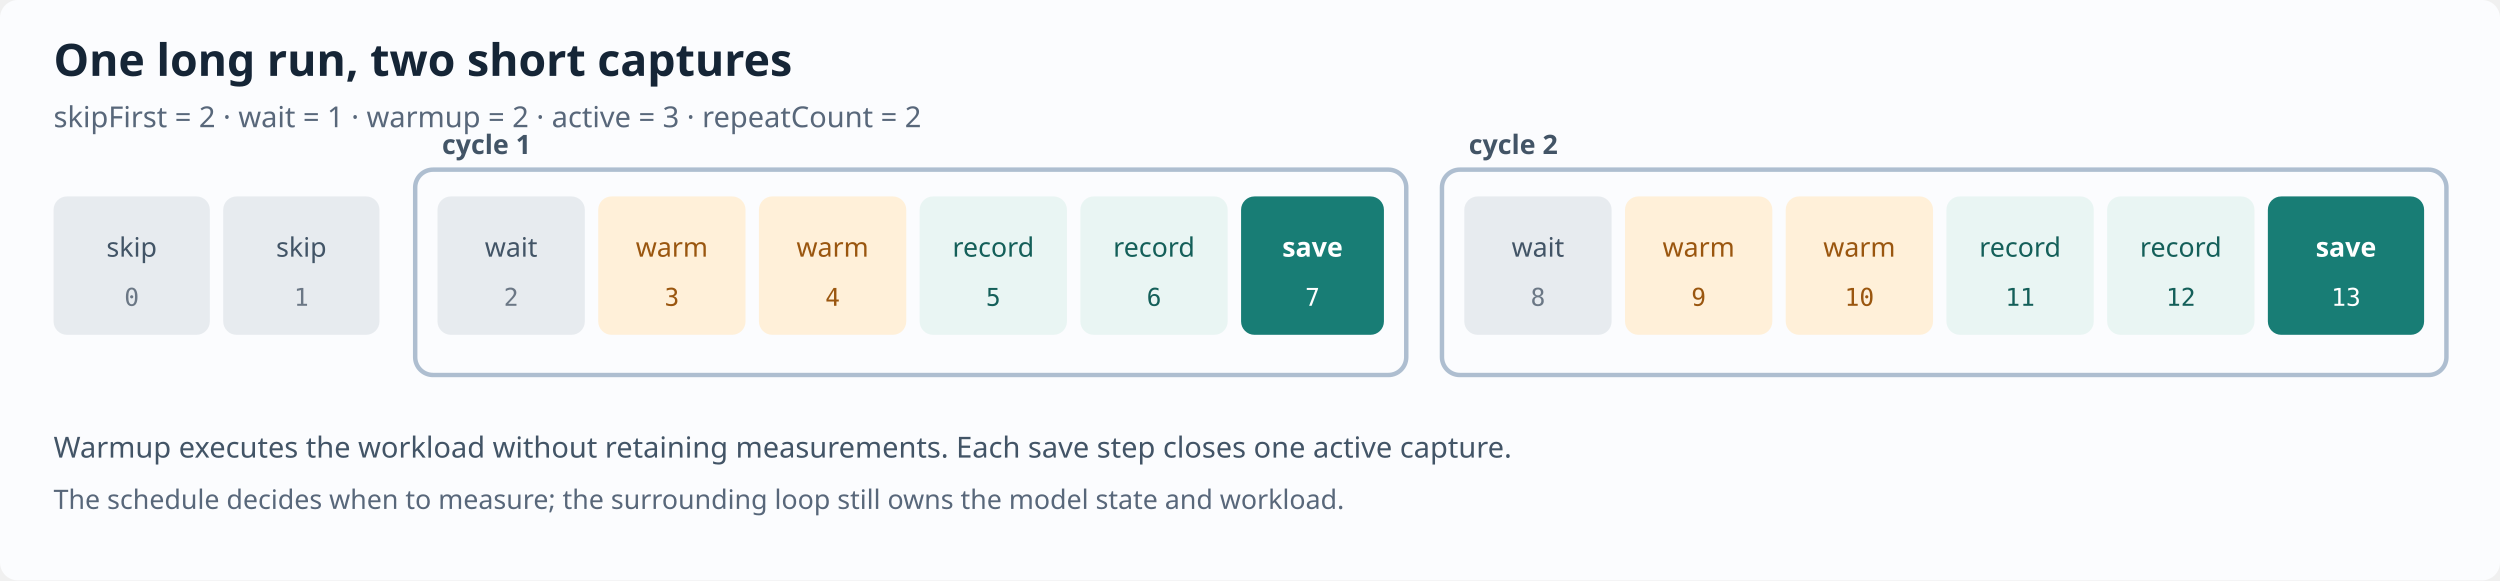
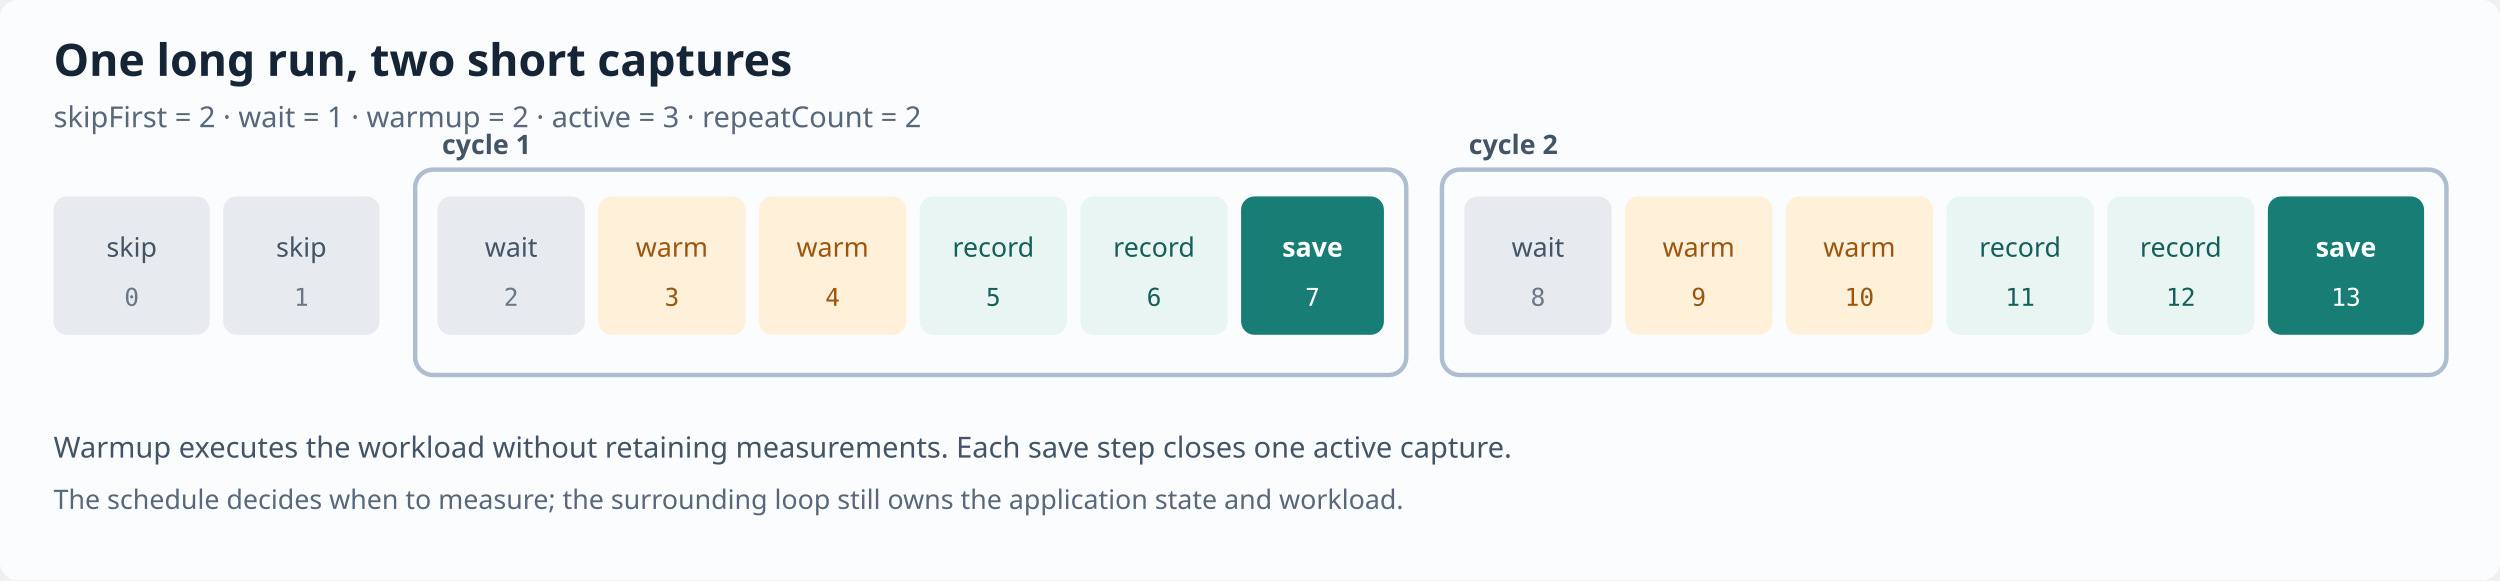
<svg xmlns="http://www.w3.org/2000/svg" width="1120" height="260" viewBox="0 0 1120 260" role="img" aria-labelledby="schedule-title schedule-desc">
  <rect width="100%" height="100%" fill="#fbfcfe" rx="8" />
  <text x="24" y="34" font-family="system-ui, sans-serif" font-size="20" font-weight="700" fill="#152536">One long run, two short captures</text>
  <text x="24" y="57" font-family="system-ui, sans-serif" font-size="13" fill="#58677a">skipFirst = 2 · wait = 1 · warmup = 2 · active = 3 · repeatCount = 2</text>
  <rect x="24" y="88" width="70" height="62" rx="6" fill="#e7ebef" />
  <text x="59" y="115" text-anchor="middle" font-family="system-ui, sans-serif" font-size="12" fill="#425466">skip</text>
  <text x="59" y="137" text-anchor="middle" font-family="ui-monospace, monospace" font-size="11" fill="#6b7785">0</text>
  <rect x="100" y="88" width="70" height="62" rx="6" fill="#e7ebef" />
  <text x="135" y="115" text-anchor="middle" font-family="system-ui, sans-serif" font-size="12" fill="#425466">skip</text>
  <text x="135" y="137" text-anchor="middle" font-family="ui-monospace, monospace" font-size="11" fill="#6b7785">1</text>
  <rect x="186" y="76" width="444" height="92" rx="8" fill="none" stroke="#aebed0" stroke-width="2" />
  <text x="198" y="69" font-family="system-ui, sans-serif" font-size="12" font-weight="650" fill="#425466">cycle 1</text>
  <rect x="196" y="88" width="66" height="62" rx="6" fill="#e7ebef" />
  <text x="229" y="115" text-anchor="middle" font-family="system-ui, sans-serif" font-size="12" fill="#425466">wait</text>
  <text x="229" y="137" text-anchor="middle" font-family="ui-monospace, monospace" font-size="11" fill="#6b7785">2</text>
  <rect x="268" y="88" width="66" height="62" rx="6" fill="#fff0d9" />
  <text x="301" y="115" text-anchor="middle" font-family="system-ui, sans-serif" font-size="12" fill="#9a560f">warm</text>
  <text x="301" y="137" text-anchor="middle" font-family="ui-monospace, monospace" font-size="11" fill="#9a560f">3</text>
  <rect x="340" y="88" width="66" height="62" rx="6" fill="#fff0d9" />
  <text x="373" y="115" text-anchor="middle" font-family="system-ui, sans-serif" font-size="12" fill="#9a560f">warm</text>
  <text x="373" y="137" text-anchor="middle" font-family="ui-monospace, monospace" font-size="11" fill="#9a560f">4</text>
  <rect x="412" y="88" width="66" height="62" rx="6" fill="#e9f5f3" />
  <text x="445" y="115" text-anchor="middle" font-family="system-ui, sans-serif" font-size="12" fill="#145f59">record</text>
  <text x="445" y="137" text-anchor="middle" font-family="ui-monospace, monospace" font-size="11" fill="#145f59">5</text>
  <rect x="484" y="88" width="66" height="62" rx="6" fill="#e9f5f3" />
  <text x="517" y="115" text-anchor="middle" font-family="system-ui, sans-serif" font-size="12" fill="#145f59">record</text>
  <text x="517" y="137" text-anchor="middle" font-family="ui-monospace, monospace" font-size="11" fill="#145f59">6</text>
  <rect x="556" y="88" width="64" height="62" rx="6" fill="#187d75" />
  <text x="588" y="115" text-anchor="middle" font-family="system-ui, sans-serif" font-size="12" font-weight="650" fill="#ffffff">save</text>
  <text x="588" y="137" text-anchor="middle" font-family="ui-monospace, monospace" font-size="11" fill="#ffffff">7</text>
  <rect x="646" y="76" width="450" height="92" rx="8" fill="none" stroke="#aebed0" stroke-width="2" />
  <text x="658" y="69" font-family="system-ui, sans-serif" font-size="12" font-weight="650" fill="#425466">cycle 2</text>
  <rect x="656" y="88" width="66" height="62" rx="6" fill="#e7ebef" />
  <text x="689" y="115" text-anchor="middle" font-family="system-ui, sans-serif" font-size="12" fill="#425466">wait</text>
  <text x="689" y="137" text-anchor="middle" font-family="ui-monospace, monospace" font-size="11" fill="#6b7785">8</text>
  <rect x="728" y="88" width="66" height="62" rx="6" fill="#fff0d9" />
  <text x="761" y="115" text-anchor="middle" font-family="system-ui, sans-serif" font-size="12" fill="#9a560f">warm</text>
  <text x="761" y="137" text-anchor="middle" font-family="ui-monospace, monospace" font-size="11" fill="#9a560f">9</text>
  <rect x="800" y="88" width="66" height="62" rx="6" fill="#fff0d9" />
  <text x="833" y="115" text-anchor="middle" font-family="system-ui, sans-serif" font-size="12" fill="#9a560f">warm</text>
  <text x="833" y="137" text-anchor="middle" font-family="ui-monospace, monospace" font-size="11" fill="#9a560f">10</text>
  <rect x="872" y="88" width="66" height="62" rx="6" fill="#e9f5f3" />
  <text x="905" y="115" text-anchor="middle" font-family="system-ui, sans-serif" font-size="12" fill="#145f59">record</text>
  <text x="905" y="137" text-anchor="middle" font-family="ui-monospace, monospace" font-size="11" fill="#145f59">11</text>
  <rect x="944" y="88" width="66" height="62" rx="6" fill="#e9f5f3" />
  <text x="977" y="115" text-anchor="middle" font-family="system-ui, sans-serif" font-size="12" fill="#145f59">record</text>
  <text x="977" y="137" text-anchor="middle" font-family="ui-monospace, monospace" font-size="11" fill="#145f59">12</text>
  <rect x="1016" y="88" width="70" height="62" rx="6" fill="#187d75" />
  <text x="1051" y="115" text-anchor="middle" font-family="system-ui, sans-serif" font-size="12" font-weight="650" fill="#ffffff">save</text>
  <text x="1051" y="137" text-anchor="middle" font-family="ui-monospace, monospace" font-size="11" fill="#ffffff">13</text>
  <text x="24" y="205" font-family="system-ui, sans-serif" font-size="13" fill="#425466">Warmup executes the workload without retaining measurements. Each save step closes one active capture.</text>
-   <text x="24" y="228" font-family="system-ui, sans-serif" font-size="12" fill="#58677a">The schedule decides when to measure; the surrounding loop still owns the model state and workload.</text>
+   <text x="24" y="228" font-family="system-ui, sans-serif" font-size="12" fill="#58677a">The schedule decides when to measure; the surrounding loop still owns the application state and workload.</text>
</svg>
